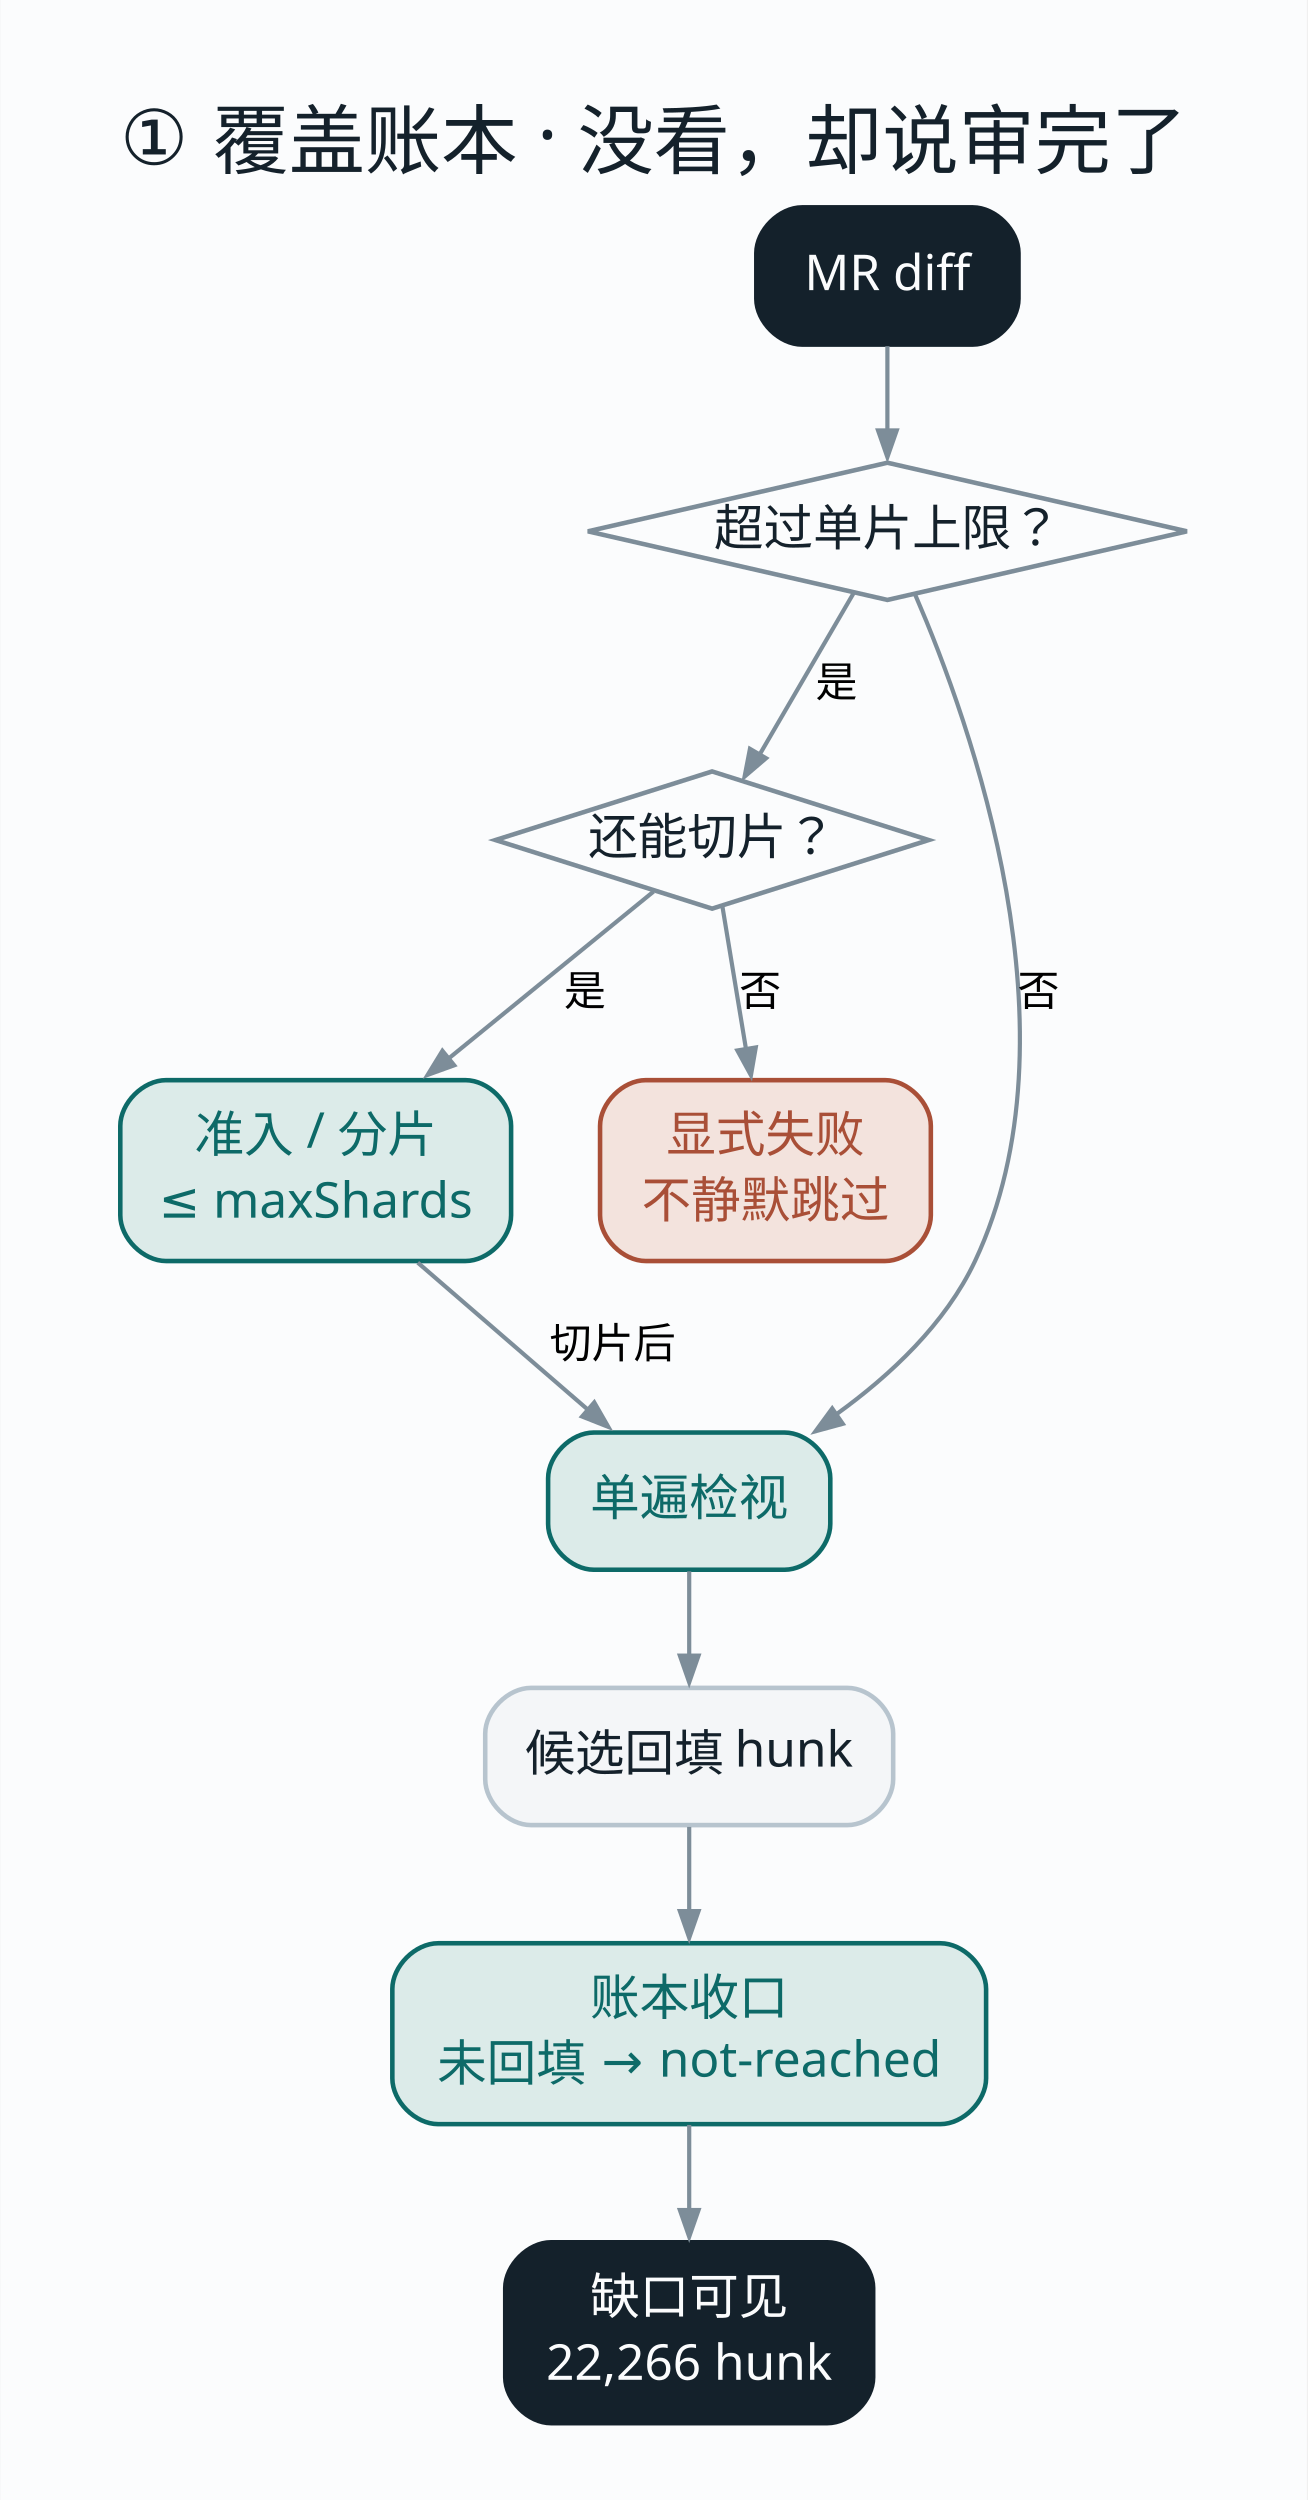
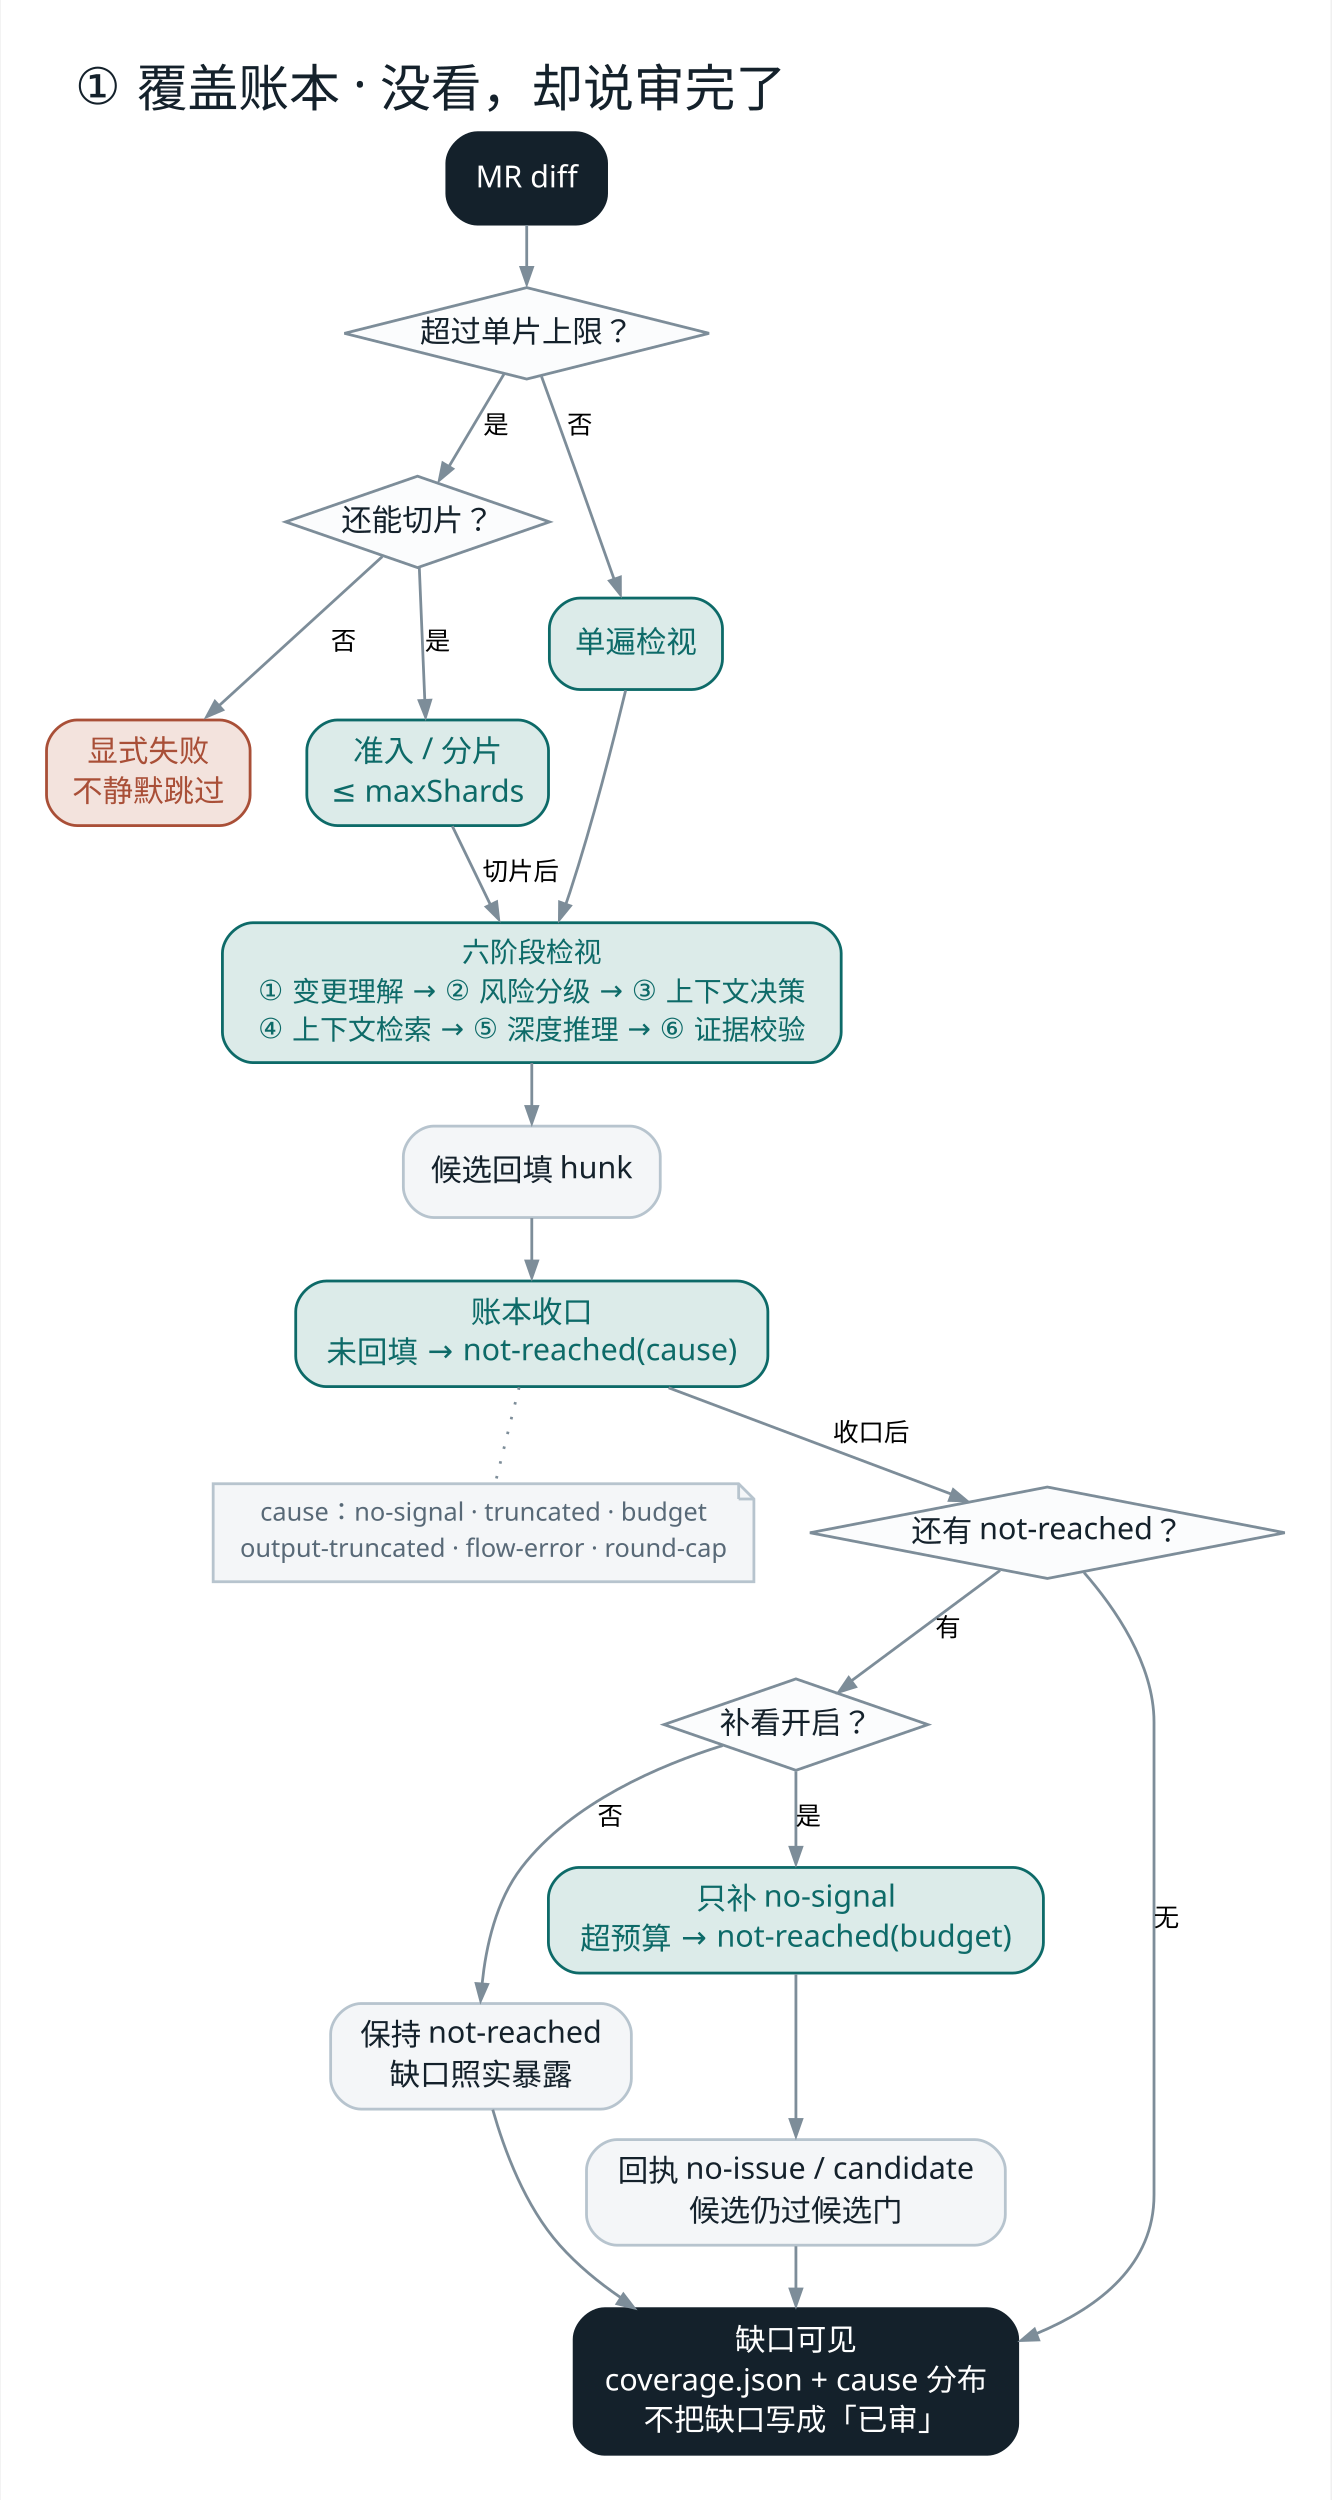
- <svg xmlns="http://www.w3.org/2000/svg" width="343pt" height="656pt" viewBox="0.00 0.00 342.81 655.95">
-   <g id="graph0" class="graph" transform="scale(1 1) rotate(0) translate(20.16 635.79)">
-     <polygon fill="#fbfcfd" stroke="none" points="-20.16,20.16 -20.16,-635.79 322.65,-635.79 322.65,20.16 -20.16,20.16" />
-     <text text-anchor="middle" x="151.25" y="-592.63" font-family="Microsoft YaHei" font-size="20.00" fill="#14212b">① 覆盖账本 · 没看，却说审完了</text>
+ <svg xmlns="http://www.w3.org/2000/svg" width="524pt" height="984pt" viewBox="0.00 0.00 523.57 984.39">
+   <g id="graph0" class="graph" transform="scale(1 1) rotate(0) translate(18 966.39)">
+     <polygon fill="#ffffff" stroke="none" points="-18,18 -18,-966.39 505.57,-966.39 505.57,18 -18,18" />
+     <text text-anchor="middle" x="151.25" y="-925.39" font-family="Microsoft YaHei" font-size="20.00" fill="#14212b">① 覆盖账本 · 没看，却说审完了</text>
    <g id="node1" class="node">
-       <path fill="#14212b" stroke="#14212b" stroke-width="1.2" d="M234.99,-581.38C234.99,-581.38 190.2,-581.38 190.2,-581.38 184.2,-581.38 178.2,-575.38 178.2,-569.38 178.2,-569.38 178.2,-557.38 178.2,-557.38 178.2,-551.38 184.2,-545.38 190.2,-545.38 190.2,-545.38 234.99,-545.38 234.99,-545.38 240.99,-545.38 246.99,-551.38 246.99,-557.38 246.99,-557.38 246.99,-569.38 246.99,-569.38 246.99,-575.38 240.99,-581.38 234.99,-581.38" />
-       <text text-anchor="middle" x="212.59" y="-559.66" font-family="Microsoft YaHei" font-size="13.00" fill="#fbfcfd">MR diff</text>
+       <path fill="#14212b" stroke="#14212b" stroke-width="1.1" d="M208.53,-914.14C208.53,-914.14 169.62,-914.14 169.62,-914.14 163.62,-914.14 157.62,-908.14 157.62,-902.14 157.62,-902.14 157.62,-890.14 157.62,-890.14 157.62,-884.14 163.62,-878.14 169.62,-878.14 169.62,-878.14 208.53,-878.14 208.53,-878.14 214.53,-878.14 220.53,-884.14 220.53,-890.14 220.53,-890.14 220.53,-902.14 220.53,-902.14 220.53,-908.14 214.53,-914.14 208.53,-914.14" />
+       <text text-anchor="middle" x="189.08" y="-892.61" font-family="Microsoft YaHei" font-size="12.00" fill="#ffffff">MR diff</text>
    </g>
    <g id="node2" class="node">
-       <polygon fill="#fbfcfd" stroke="#7d8d99" stroke-width="1.2" points="212.59,-514.38 134.01,-496.38 212.59,-478.38 291.17,-496.38 212.59,-514.38" />
-       <text text-anchor="middle" x="212.59" y="-492.66" font-family="Microsoft YaHei" font-size="13.00" fill="#14212b">超过单片上限？</text>
+       <polygon fill="#fbfcfd" stroke="#7d8d99" stroke-width="1.1" points="189.08,-853.14 117.29,-835.14 189.08,-817.14 260.87,-835.14 189.08,-853.14" />
+       <text text-anchor="middle" x="189.08" y="-831.61" font-family="Microsoft YaHei" font-size="12.00" fill="#14212b">超过单片上限？</text>
    </g>
    <g id="edge1" class="edge">
-       <path fill="none" stroke="#7d8d99" stroke-width="1.1" d="M212.59,-544.96C212.59,-538.11 212.59,-530.12 212.59,-522.65" />
-       <polygon fill="#7d8d99" stroke="#7d8d99" stroke-width="1.1" points="215.04,-522.85 212.59,-515.85 210.14,-522.85 215.04,-522.85" />
+       <path fill="none" stroke="#7d8d99" stroke-width="1.1" d="M189.08,-877.76C189.08,-872.52 189.08,-866.67 189.08,-861.05" />
+       <polygon fill="#7d8d99" stroke="#7d8d99" stroke-width="1.1" points="191.36,-861.1 189.08,-854.6 186.81,-861.1 191.36,-861.1" />
    </g>
    <g id="node3" class="node">
-       <polygon fill="#fbfcfd" stroke="#7d8d99" stroke-width="1.2" points="166.59,-433.38 109.76,-415.38 166.59,-397.38 223.42,-415.38 166.59,-433.38" />
-       <text text-anchor="middle" x="166.59" y="-411.66" font-family="Microsoft YaHei" font-size="13.00" fill="#14212b">还能切片？</text>
+       <polygon fill="#fbfcfd" stroke="#7d8d99" stroke-width="1.1" points="146.08,-778.89 94.12,-760.89 146.08,-742.89 198.04,-760.89 146.08,-778.89" />
+       <text text-anchor="middle" x="146.08" y="-757.36" font-family="Microsoft YaHei" font-size="12.00" fill="#14212b">还能切片？</text>
    </g>
    <g id="edge3" class="edge">
-       <path fill="none" stroke="#7d8d99" stroke-width="1.1" d="M203.72,-480.15C196.7,-468.08 186.8,-451.09 178.99,-437.67" />
-       <polygon fill="#7d8d99" stroke="#7d8d99" stroke-width="1.1" points="180.76,-436.85 175.12,-432.03 176.53,-439.31 180.76,-436.85" />
-       <text text-anchor="middle" x="199.22" y="-452.93" font-family="Microsoft YaHei" font-size="11.00">是</text>
+       <path fill="none" stroke="#7d8d99" stroke-width="1.1" d="M180.17,-819.17C173.86,-808.57 165.32,-794.21 158.36,-782.53" />
+       <polygon fill="#7d8d99" stroke="#7d8d99" stroke-width="1.1" points="159.96,-781.77 154.68,-777.35 156.05,-784.1 159.96,-781.77" />
+       <text text-anchor="middle" x="176.95" y="-795.64" font-family="Microsoft YaHei" font-size="10.00">是</text>
+     </g>
+     <g id="node6" class="node">
+       <path fill="#dcebe9" stroke="#0d6a68" stroke-width="1.1" d="M254.16,-730.89C254.16,-730.89 210,-730.89 210,-730.89 204,-730.89 198,-724.89 198,-718.89 198,-718.89 198,-706.89 198,-706.89 198,-700.89 204,-694.89 210,-694.89 210,-694.89 254.16,-694.89 254.16,-694.89 260.16,-694.89 266.16,-700.89 266.16,-706.89 266.16,-706.89 266.16,-718.89 266.16,-718.89 266.16,-724.89 260.16,-730.89 254.16,-730.89" />
+       <text text-anchor="middle" x="232.08" y="-709.36" font-family="Microsoft YaHei" font-size="12.00" fill="#0d6a68">单遍检视</text>
+     </g>
+     <g id="edge2" class="edge">
+       <path fill="none" stroke="#7d8d99" stroke-width="1.1" d="M194.89,-818.19C198.89,-807.16 204.34,-792.14 209.08,-778.89 213.9,-765.42 219.24,-750.35 223.55,-738.12" />
+       <polygon fill="#7d8d99" stroke="#7d8d99" stroke-width="1.1" points="225.95,-739.17 225.96,-732.28 221.66,-737.66 225.95,-739.17" />
+       <text text-anchor="middle" x="209.95" y="-795.64" font-family="Microsoft YaHei" font-size="10.00">否</text>
    </g>
    <g id="node4" class="node">
-       <path fill="#dcebe9" stroke="#0d6a68" stroke-width="1.2" d="M185.61,-259.92C185.61,-259.92 135.57,-259.92 135.57,-259.92 129.57,-259.92 123.57,-253.92 123.57,-247.92 123.57,-247.92 123.57,-235.92 123.57,-235.92 123.57,-229.92 129.57,-223.92 135.57,-223.92 135.57,-223.92 185.61,-223.92 185.61,-223.92 191.61,-223.92 197.61,-229.92 197.61,-235.92 197.61,-235.92 197.61,-247.92 197.61,-247.92 197.61,-253.92 191.61,-259.92 185.61,-259.92" />
-       <text text-anchor="middle" x="160.59" y="-238.2" font-family="Microsoft YaHei" font-size="13.00" fill="#0d6a68">单遍检视</text>
+       <path fill="#f3e3dd" stroke="#a94f37" stroke-width="1.1" d="M68.16,-682.89C68.16,-682.89 12,-682.89 12,-682.89 6,-682.89 0,-676.89 0,-670.89 0,-670.89 0,-653.31 0,-653.31 0,-647.31 6,-641.31 12,-641.31 12,-641.31 68.16,-641.31 68.16,-641.31 74.16,-641.31 80.16,-647.31 80.16,-653.31 80.16,-653.31 80.16,-670.89 80.16,-670.89 80.16,-676.89 74.16,-682.89 68.16,-682.89" />
+       <text text-anchor="middle" x="40.08" y="-666.45" font-family="Microsoft YaHei" font-size="12.00" fill="#a94f37">显式失败</text>
+       <text text-anchor="middle" x="40.08" y="-650.7" font-family="Microsoft YaHei" font-size="12.00" fill="#a94f37">不静默跳过</text>
    </g>
-     <g id="edge2" class="edge">
-       <path fill="none" stroke="#7d8d99" stroke-width="1.1" d="M219.92,-479.67C234.56,-445.89 263.68,-364.58 235.59,-304.92 227.85,-288.48 213.38,-274.92 199.2,-264.71" />
-       <polygon fill="#7d8d99" stroke="#7d8d99" stroke-width="1.1" points="200.89,-262.21 193.73,-260.26 198.11,-266.24 200.89,-262.21" />
-       <text text-anchor="middle" x="252.22" y="-371.93" font-family="Microsoft YaHei" font-size="11.00">否</text>
+     <g id="edge4" class="edge">
+       <path fill="none" stroke="#7d8d99" stroke-width="1.1" d="M132.22,-747.24C115.84,-732.28 88.19,-707.03 67.44,-688.08" />
+       <polygon fill="#7d8d99" stroke="#7d8d99" stroke-width="1.1" points="69.39,-686.87 63.06,-684.17 66.32,-690.23 69.39,-686.87" />
+       <text text-anchor="middle" x="116.95" y="-710.51" font-family="Microsoft YaHei" font-size="10.00">否</text>
    </g>
    <g id="node5" class="node">
-       <path fill="#dcebe9" stroke="#0d6a68" stroke-width="1.2" d="M101.86,-352.38C101.86,-352.38 23.32,-352.38 23.32,-352.38 17.32,-352.38 11.32,-346.38 11.32,-340.38 11.32,-340.38 11.32,-316.92 11.32,-316.92 11.32,-310.92 17.32,-304.92 23.32,-304.92 23.32,-304.92 101.86,-304.92 101.86,-304.92 107.86,-304.92 113.86,-310.92 113.86,-316.92 113.86,-316.92 113.86,-340.38 113.86,-340.38 113.86,-346.38 107.86,-352.38 101.86,-352.38" />
-       <text text-anchor="middle" x="62.59" y="-333.55" font-family="Microsoft YaHei" font-size="13.00" fill="#0d6a68">准入 / 分片</text>
-       <text text-anchor="middle" x="62.59" y="-316.3" font-family="Microsoft YaHei" font-size="13.00" fill="#0d6a68">≤ maxShards</text>
+       <path fill="#dcebe9" stroke="#0d6a68" stroke-width="1.1" d="M185.66,-682.89C185.66,-682.89 114.5,-682.89 114.5,-682.89 108.5,-682.89 102.5,-676.89 102.5,-670.89 102.5,-670.89 102.5,-653.31 102.5,-653.31 102.5,-647.31 108.5,-641.31 114.5,-641.31 114.5,-641.31 185.66,-641.31 185.66,-641.31 191.66,-641.31 197.66,-647.31 197.66,-653.31 197.66,-653.31 197.66,-670.89 197.66,-670.89 197.66,-676.89 191.66,-682.89 185.66,-682.89" />
+       <text text-anchor="middle" x="150.08" y="-666.45" font-family="Microsoft YaHei" font-size="12.00" fill="#0d6a68">准入 / 分片</text>
+       <text text-anchor="middle" x="150.08" y="-650.7" font-family="Microsoft YaHei" font-size="12.00" fill="#0d6a68">≤ maxShards</text>
    </g>
    <g id="edge5" class="edge">
-       <path fill="none" stroke="#7d8d99" stroke-width="1.1" d="M151.25,-401.88C137.03,-390.3 115.38,-372.66 97.04,-357.71" />
-       <polygon fill="#7d8d99" stroke="#7d8d99" stroke-width="1.1" points="98.93,-356.28 91.96,-353.76 95.84,-360.08 98.93,-356.28" />
-       <text text-anchor="middle" x="133.22" y="-371.93" font-family="Microsoft YaHei" font-size="11.00">是</text>
-     </g>
-     <g id="node6" class="node">
-       <path fill="#f3e3dd" stroke="#a94f37" stroke-width="1.2" d="M211.99,-352.38C211.99,-352.38 149.2,-352.38 149.2,-352.38 143.2,-352.38 137.2,-346.38 137.2,-340.38 137.2,-340.38 137.2,-316.92 137.2,-316.92 137.2,-310.92 143.2,-304.92 149.2,-304.92 149.2,-304.92 211.99,-304.92 211.99,-304.92 217.99,-304.92 223.99,-310.92 223.99,-316.92 223.99,-316.92 223.99,-340.38 223.99,-340.38 223.99,-346.38 217.99,-352.38 211.99,-352.38" />
-       <text text-anchor="middle" x="180.59" y="-333.55" font-family="Microsoft YaHei" font-size="13.00" fill="#a94f37">显式失败</text>
-       <text text-anchor="middle" x="180.59" y="-316.3" font-family="Microsoft YaHei" font-size="13.00" fill="#a94f37">不静默跳过</text>
-     </g>
-     <g id="edge4" class="edge">
-       <path fill="none" stroke="#7d8d99" stroke-width="1.1" d="M169.29,-398.04C171.05,-387.37 173.41,-373.1 175.52,-360.36" />
-       <polygon fill="#7d8d99" stroke="#7d8d99" stroke-width="1.1" points="178.06,-360.97 176.79,-353.66 173.23,-360.17 178.06,-360.97" />
-       <text text-anchor="middle" x="179.22" y="-371.93" font-family="Microsoft YaHei" font-size="11.00">否</text>
+       <path fill="none" stroke="#7d8d99" stroke-width="1.1" d="M146.78,-743.03C147.37,-728.56 148.25,-707.44 148.95,-690.54" />
+       <polygon fill="#7d8d99" stroke="#7d8d99" stroke-width="1.1" points="151.26,-690.7 149.25,-684.11 146.71,-690.51 151.26,-690.7" />
+       <text text-anchor="middle" x="153.95" y="-710.51" font-family="Microsoft YaHei" font-size="10.00">是</text>
    </g>
    <g id="node7" class="node">
-       <path fill="#f4f6f8" stroke="#b7c4ce" stroke-width="1.2" d="M202.11,-192.92C202.11,-192.92 119.07,-192.92 119.07,-192.92 113.07,-192.92 107.07,-186.92 107.07,-180.92 107.07,-180.92 107.07,-168.92 107.07,-168.92 107.07,-162.92 113.07,-156.92 119.07,-156.92 119.07,-156.92 202.11,-156.92 202.11,-156.92 208.11,-156.92 214.11,-162.92 214.11,-168.92 214.11,-168.92 214.11,-180.92 214.11,-180.92 214.11,-186.92 208.11,-192.92 202.11,-192.92" />
-       <text text-anchor="middle" x="160.59" y="-171.2" font-family="Microsoft YaHei" font-size="13.00" fill="#14212b">候选回填 hunk</text>
+       <path fill="#dcebe9" stroke="#0d6a68" stroke-width="1.1" d="M300.9,-603.06C300.9,-603.06 81.26,-603.06 81.26,-603.06 75.26,-603.06 69.26,-597.06 69.26,-591.06 69.26,-591.06 69.26,-559.98 69.26,-559.98 69.26,-553.98 75.26,-547.98 81.26,-547.98 81.26,-547.98 300.9,-547.98 300.9,-547.98 306.9,-547.98 312.9,-553.98 312.9,-559.98 312.9,-559.98 312.9,-591.06 312.9,-591.06 312.9,-597.06 306.9,-603.06 300.9,-603.06" />
+       <text text-anchor="middle" x="191.08" y="-587.57" font-family="Microsoft YaHei" font-size="11.00" fill="#0d6a68">六阶段检视</text>
+       <text text-anchor="middle" x="191.08" y="-572.57" font-family="Microsoft YaHei" font-size="11.00" fill="#0d6a68">① 变更理解 → ② 风险分级 → ③ 上下文决策</text>
+       <text text-anchor="middle" x="191.08" y="-557.57" font-family="Microsoft YaHei" font-size="11.00" fill="#0d6a68">④ 上下文检索 → ⑤ 深度推理 → ⑥ 证据校验</text>
+     </g>
+     <g id="edge6" class="edge">
+       <path fill="none" stroke="#7d8d99" stroke-width="1.1" d="M159.8,-641.06C164.26,-631.84 169.69,-620.65 174.75,-610.2" />
+       <polygon fill="#7d8d99" stroke="#7d8d99" stroke-width="1.1" points="177.23,-611.3 178.02,-604.46 173.14,-609.32 177.23,-611.3" />
+       <text text-anchor="middle" x="186.7" y="-619.81" font-family="Microsoft YaHei" font-size="10.00">切片后</text>
    </g>
    <g id="edge7" class="edge">
-       <path fill="none" stroke="#7d8d99" stroke-width="1.1" d="M160.59,-223.5C160.59,-216.65 160.59,-208.66 160.59,-201.19" />
-       <polygon fill="#7d8d99" stroke="#7d8d99" stroke-width="1.1" points="163.04,-201.39 160.59,-194.39 158.14,-201.39 163.04,-201.39" />
-     </g>
-     <g id="edge6" class="edge">
-       <path fill="none" stroke="#7d8d99" stroke-width="1.1" d="M89.37,-304.5C103.45,-292.32 120.64,-277.46 134.61,-265.39" />
-       <polygon fill="#7d8d99" stroke="#7d8d99" stroke-width="1.1" points="135.68,-267.83 139.37,-261.4 132.48,-264.12 135.68,-267.83" />
-       <text text-anchor="middle" x="140.46" y="-279.47" font-family="Microsoft YaHei" font-size="11.00">切片后</text>
+       <path fill="none" stroke="#7d8d99" stroke-width="1.1" d="M228.04,-694.58C223.34,-675.08 215.08,-642.52 206.08,-615.06 205.57,-613.51 205.03,-611.93 204.48,-610.34" />
+       <polygon fill="#7d8d99" stroke="#7d8d99" stroke-width="1.1" points="206.3,-609.68 201.95,-604.34 202.02,-611.22 206.3,-609.68" />
    </g>
    <g id="node8" class="node">
-       <path fill="#dcebe9" stroke="#0d6a68" stroke-width="1.2" d="M226.49,-125.92C226.49,-125.92 94.7,-125.92 94.7,-125.92 88.7,-125.92 82.7,-119.92 82.7,-113.92 82.7,-113.92 82.7,-90.46 82.7,-90.46 82.7,-84.46 88.7,-78.46 94.7,-78.46 94.7,-78.46 226.49,-78.46 226.49,-78.46 232.49,-78.46 238.49,-84.46 238.49,-90.46 238.49,-90.46 238.49,-113.92 238.49,-113.92 238.49,-119.92 232.49,-125.92 226.49,-125.92" />
-       <text text-anchor="middle" x="160.59" y="-107.09" font-family="Microsoft YaHei" font-size="13.00" fill="#0d6a68">账本收口</text>
-       <text text-anchor="middle" x="160.59" y="-89.84" font-family="Microsoft YaHei" font-size="13.00" fill="#0d6a68">未回填 → not-reached</text>
+       <path fill="#f4f6f8" stroke="#b7c4ce" stroke-width="1.1" d="M229.66,-522.98C229.66,-522.98 152.5,-522.98 152.5,-522.98 146.5,-522.98 140.5,-516.98 140.5,-510.98 140.5,-510.98 140.5,-498.98 140.5,-498.98 140.5,-492.98 146.5,-486.98 152.5,-486.98 152.5,-486.98 229.66,-486.98 229.66,-486.98 235.66,-486.98 241.66,-492.98 241.66,-498.98 241.66,-498.98 241.66,-510.98 241.66,-510.98 241.66,-516.98 235.66,-522.98 229.66,-522.98" />
+       <text text-anchor="middle" x="191.08" y="-501.46" font-family="Microsoft YaHei" font-size="12.00" fill="#14212b">候选回填 hunk</text>
    </g>
    <g id="edge8" class="edge">
-       <path fill="none" stroke="#7d8d99" stroke-width="1.1" d="M160.59,-156.44C160.59,-149.62 160.59,-141.61 160.59,-133.9" />
-       <polygon fill="#7d8d99" stroke="#7d8d99" stroke-width="1.1" points="163.04,-134.35 160.59,-127.35 158.14,-134.35 163.04,-134.35" />
+       <path fill="none" stroke="#7d8d99" stroke-width="1.1" d="M191.08,-547.82C191.08,-542.14 191.08,-536.16 191.08,-530.56" />
+       <polygon fill="#7d8d99" stroke="#7d8d99" stroke-width="1.1" points="193.36,-530.72 191.08,-524.22 188.81,-530.72 193.36,-530.72" />
    </g>
    <g id="node9" class="node">
-       <path fill="#14212b" stroke="#14212b" stroke-width="1.2" d="M196.86,-47.46C196.86,-47.46 124.32,-47.46 124.32,-47.46 118.32,-47.46 112.32,-41.46 112.32,-35.46 112.32,-35.46 112.32,-12 112.32,-12 112.32,-6 118.32,0 124.32,0 124.32,0 196.86,0 196.86,0 202.86,0 208.86,-6 208.86,-12 208.86,-12 208.86,-35.46 208.86,-35.46 208.86,-41.46 202.86,-47.46 196.86,-47.46" />
-       <text text-anchor="middle" x="160.59" y="-28.63" font-family="Microsoft YaHei" font-size="13.00" fill="#fbfcfd">缺口可见</text>
-       <text text-anchor="middle" x="160.59" y="-11.38" font-family="Microsoft YaHei" font-size="13.00" fill="#fbfcfd">22,266 hunk</text>
+       <path fill="#dcebe9" stroke="#0d6a68" stroke-width="1.1" d="M272.03,-461.98C272.03,-461.98 110.12,-461.98 110.12,-461.98 104.12,-461.98 98.12,-455.98 98.12,-449.98 98.12,-449.98 98.12,-432.4 98.12,-432.4 98.12,-426.4 104.12,-420.4 110.12,-420.4 110.12,-420.4 272.03,-420.4 272.03,-420.4 278.03,-420.4 284.03,-426.4 284.03,-432.4 284.03,-432.4 284.03,-449.98 284.03,-449.98 284.03,-455.98 278.03,-461.98 272.03,-461.98" />
+       <text text-anchor="middle" x="191.08" y="-445.54" font-family="Microsoft YaHei" font-size="12.00" fill="#0d6a68">账本收口</text>
+       <text text-anchor="middle" x="191.08" y="-429.79" font-family="Microsoft YaHei" font-size="12.00" fill="#0d6a68">未回填 → not-reached(cause)</text>
    </g>
    <g id="edge9" class="edge">
-       <path fill="none" stroke="#7d8d99" stroke-width="1.1" d="M160.59,-78.25C160.59,-71.21 160.59,-63.34 160.59,-55.84" />
-       <polygon fill="#7d8d99" stroke="#7d8d99" stroke-width="1.1" points="163.04,-55.92 160.59,-48.92 158.14,-55.92 163.04,-55.92" />
+       <path fill="none" stroke="#7d8d99" stroke-width="1.1" d="M191.08,-486.77C191.08,-481.45 191.08,-475.44 191.08,-469.61" />
+       <polygon fill="#7d8d99" stroke="#7d8d99" stroke-width="1.1" points="193.36,-469.87 191.08,-463.37 188.81,-469.87 193.36,-469.87" />
+     </g>
+     <g id="node10" class="node">
+       <polygon fill="#f4f6f8" stroke="#b7c4ce" stroke-width="1.1" points="272.53,-382.15 65.62,-382.15 65.62,-343.57 278.53,-343.57 278.53,-376.15 272.53,-382.15" />
+       <polyline fill="none" stroke="#b7c4ce" stroke-width="1.1" points="272.53,-382.15 272.53,-376.15" />
+       <polyline fill="none" stroke="#b7c4ce" stroke-width="1.1" points="278.53,-376.15 272.53,-376.15" />
+       <text text-anchor="middle" x="172.08" y="-367.61" font-family="Microsoft YaHei" font-size="10.00" fill="#586977">cause：no-signal · truncated · budget</text>
+       <text text-anchor="middle" x="172.08" y="-353.36" font-family="Microsoft YaHei" font-size="10.00" fill="#586977">output-truncated · flow-error · round-cap</text>
+     </g>
+     <g id="edge10" class="edge">
+       <path fill="none" stroke="#7d8d99" stroke-width="1.1" stroke-dasharray="1,5" d="M186.09,-420.14C183.19,-408.47 179.55,-393.88 176.71,-382.47" />
+     </g>
+     <g id="node11" class="node">
+       <polygon fill="#fbfcfd" stroke="#7d8d99" stroke-width="1.1" points="394.08,-380.86 300.59,-362.86 394.08,-344.86 487.57,-362.86 394.08,-380.86" />
+       <text text-anchor="middle" x="394.08" y="-359.33" font-family="Microsoft YaHei" font-size="12.00" fill="#14212b">还有 not-reached？</text>
+     </g>
+     <g id="edge11" class="edge">
+       <path fill="none" stroke="#7d8d99" stroke-width="1.1" d="M244.95,-419.94C280.11,-406.71 325.14,-389.78 356.47,-378" />
+       <polygon fill="#7d8d99" stroke="#7d8d99" stroke-width="1.1" points="357.05,-379.84 362.34,-375.42 355.45,-375.58 357.05,-379.84" />
+       <text text-anchor="middle" x="324.7" y="-398.9" font-family="Microsoft YaHei" font-size="10.00">收口后</text>
+     </g>
+     <g id="node12" class="node">
+       <polygon fill="#fbfcfd" stroke="#7d8d99" stroke-width="1.1" points="295.08,-305.32 243.12,-287.32 295.08,-269.32 347.04,-287.32 295.08,-305.32" />
+       <text text-anchor="middle" x="295.08" y="-283.79" font-family="Microsoft YaHei" font-size="12.00" fill="#14212b">补看开启？</text>
+     </g>
+     <g id="edge13" class="edge">
+       <path fill="none" stroke="#7d8d99" stroke-width="1.1" d="M375.46,-348.03C358.75,-335.62 334.23,-317.4 316.67,-304.36" />
+       <polygon fill="#7d8d99" stroke="#7d8d99" stroke-width="1.1" points="318.58,-302.2 312,-300.15 315.86,-305.85 318.58,-302.2" />
+       <text text-anchor="middle" x="354.95" y="-322.07" font-family="Microsoft YaHei" font-size="10.00">有</text>
+     </g>
+     <g id="node16" class="node">
+       <path fill="#14212b" stroke="#14212b" stroke-width="1.1" d="M370.41,-57.33C370.41,-57.33 219.75,-57.33 219.75,-57.33 213.75,-57.33 207.75,-51.33 207.75,-45.33 207.75,-45.33 207.75,-12 207.75,-12 207.75,-6 213.75,0 219.75,0 219.75,0 370.41,0 370.41,0 376.41,0 382.41,-6 382.41,-12 382.41,-12 382.41,-45.33 382.41,-45.33 382.41,-51.33 376.41,-57.33 370.41,-57.33" />
+       <text text-anchor="middle" x="295.08" y="-40.89" font-family="Microsoft YaHei" font-size="12.00" fill="#ffffff">缺口可见</text>
+       <text text-anchor="middle" x="295.08" y="-25.14" font-family="Microsoft YaHei" font-size="12.00" fill="#ffffff">coverage.json + cause 分布</text>
+       <text text-anchor="middle" x="295.08" y="-9.39" font-family="Microsoft YaHei" font-size="12.00" fill="#ffffff">不把缺口写成「已审」</text>
+     </g>
+     <g id="edge12" class="edge">
+       <path fill="none" stroke="#7d8d99" stroke-width="1.1" d="M408.53,-347.19C420.68,-333.26 436.08,-311.11 436.08,-288.32 436.08,-288.32 436.08,-288.32 436.08,-102.12 436.08,-75.09 415.32,-58.13 389.74,-47.5" />
+       <polygon fill="#7d8d99" stroke="#7d8d99" stroke-width="1.1" points="390.66,-45.03 383.77,-44.8 389.01,-49.27 390.66,-45.03" />
+       <text text-anchor="middle" x="440.95" y="-207.9" font-family="Microsoft YaHei" font-size="10.00">无</text>
+     </g>
+     <g id="node13" class="node">
+       <path fill="#f4f6f8" stroke="#b7c4ce" stroke-width="1.1" d="M218.28,-177.49C218.28,-177.49 123.87,-177.49 123.87,-177.49 117.87,-177.49 111.87,-171.49 111.87,-165.49 111.87,-165.49 111.87,-147.91 111.87,-147.91 111.87,-141.91 117.87,-135.91 123.87,-135.91 123.87,-135.91 218.28,-135.91 218.28,-135.91 224.28,-135.91 230.28,-141.91 230.28,-147.91 230.28,-147.91 230.28,-165.49 230.28,-165.49 230.28,-171.49 224.28,-177.49 218.28,-177.49" />
+       <text text-anchor="middle" x="171.08" y="-161.05" font-family="Microsoft YaHei" font-size="12.00" fill="#14212b">保持 not-reached</text>
+       <text text-anchor="middle" x="171.08" y="-145.3" font-family="Microsoft YaHei" font-size="12.00" fill="#14212b">缺口照实暴露</text>
+     </g>
+     <g id="edge14" class="edge">
+       <path fill="none" stroke="#7d8d99" stroke-width="1.1" d="M266.25,-279.08C241.48,-271.35 206.74,-256.6 187.08,-231.07 177.05,-218.05 173.02,-200.07 171.51,-185.17" />
+       <polygon fill="#7d8d99" stroke="#7d8d99" stroke-width="1.1" points="173.7,-185 170.93,-178.69 169.17,-185.35 173.7,-185" />
+       <text text-anchor="middle" x="221.95" y="-247.82" font-family="Microsoft YaHei" font-size="10.00">否</text>
+     </g>
+     <g id="node14" class="node">
+       <path fill="#dcebe9" stroke="#0d6a68" stroke-width="1.1" d="M380.53,-231.07C380.53,-231.07 209.62,-231.07 209.62,-231.07 203.62,-231.07 197.62,-225.07 197.62,-219.07 197.62,-219.07 197.62,-201.49 197.62,-201.49 197.62,-195.49 203.62,-189.49 209.62,-189.49 209.62,-189.49 380.53,-189.49 380.53,-189.49 386.53,-189.49 392.53,-195.49 392.53,-201.49 392.53,-201.49 392.53,-219.07 392.53,-219.07 392.53,-225.07 386.53,-231.07 380.53,-231.07" />
+       <text text-anchor="middle" x="295.08" y="-214.63" font-family="Microsoft YaHei" font-size="12.00" fill="#0d6a68">只补 no-signal</text>
+       <text text-anchor="middle" x="295.08" y="-198.88" font-family="Microsoft YaHei" font-size="12.00" fill="#0d6a68">超预算 → not-reached(budget)</text>
+     </g>
+     <g id="edge15" class="edge">
+       <path fill="none" stroke="#7d8d99" stroke-width="1.1" d="M295.08,-268.92C295.08,-260.01 295.08,-248.97 295.08,-238.94" />
+       <polygon fill="#7d8d99" stroke="#7d8d99" stroke-width="1.1" points="297.36,-239.01 295.08,-232.51 292.81,-239.01 297.36,-239.01" />
+       <text text-anchor="middle" x="299.95" y="-247.82" font-family="Microsoft YaHei" font-size="10.00">是</text>
+     </g>
+     <g id="edge18" class="edge">
+       <path fill="none" stroke="#7d8d99" stroke-width="1.1" d="M175.71,-135.7C180.23,-119.75 188.47,-97.61 202.08,-82.33 209,-74.56 217.35,-67.67 226.17,-61.64" />
+       <polygon fill="#7d8d99" stroke="#7d8d99" stroke-width="1.1" points="227.14,-63.07 231.34,-57.61 224.65,-59.26 227.14,-63.07" />
+     </g>
+     <g id="node15" class="node">
+       <path fill="#f4f6f8" stroke="#b7c4ce" stroke-width="1.1" d="M365.53,-123.91C365.53,-123.91 224.62,-123.91 224.62,-123.91 218.62,-123.91 212.62,-117.91 212.62,-111.91 212.62,-111.91 212.62,-94.33 212.62,-94.33 212.62,-88.33 218.62,-82.33 224.62,-82.33 224.62,-82.33 365.53,-82.33 365.53,-82.33 371.53,-82.33 377.53,-88.33 377.53,-94.33 377.53,-94.33 377.53,-111.91 377.53,-111.91 377.53,-117.91 371.53,-123.91 365.53,-123.91" />
+       <text text-anchor="middle" x="295.08" y="-107.47" font-family="Microsoft YaHei" font-size="12.00" fill="#14212b">回执 no-issue / candidate</text>
+       <text text-anchor="middle" x="295.08" y="-91.72" font-family="Microsoft YaHei" font-size="12.00" fill="#14212b">候选仍过候选门</text>
+     </g>
+     <g id="edge16" class="edge">
+       <path fill="none" stroke="#7d8d99" stroke-width="1.1" d="M295.08,-189C295.08,-172.71 295.08,-149.66 295.08,-131.69" />
+       <polygon fill="#7d8d99" stroke="#7d8d99" stroke-width="1.1" points="297.36,-131.83 295.08,-125.33 292.81,-131.83 297.36,-131.83" />
+     </g>
+     <g id="edge17" class="edge">
+       <path fill="none" stroke="#7d8d99" stroke-width="1.1" d="M295.08,-81.94C295.08,-76.64 295.08,-70.76 295.08,-64.92" />
+       <polygon fill="#7d8d99" stroke="#7d8d99" stroke-width="1.1" points="297.36,-65.09 295.08,-58.59 292.81,-65.09 297.36,-65.09" />
    </g>
  </g>
</svg>
